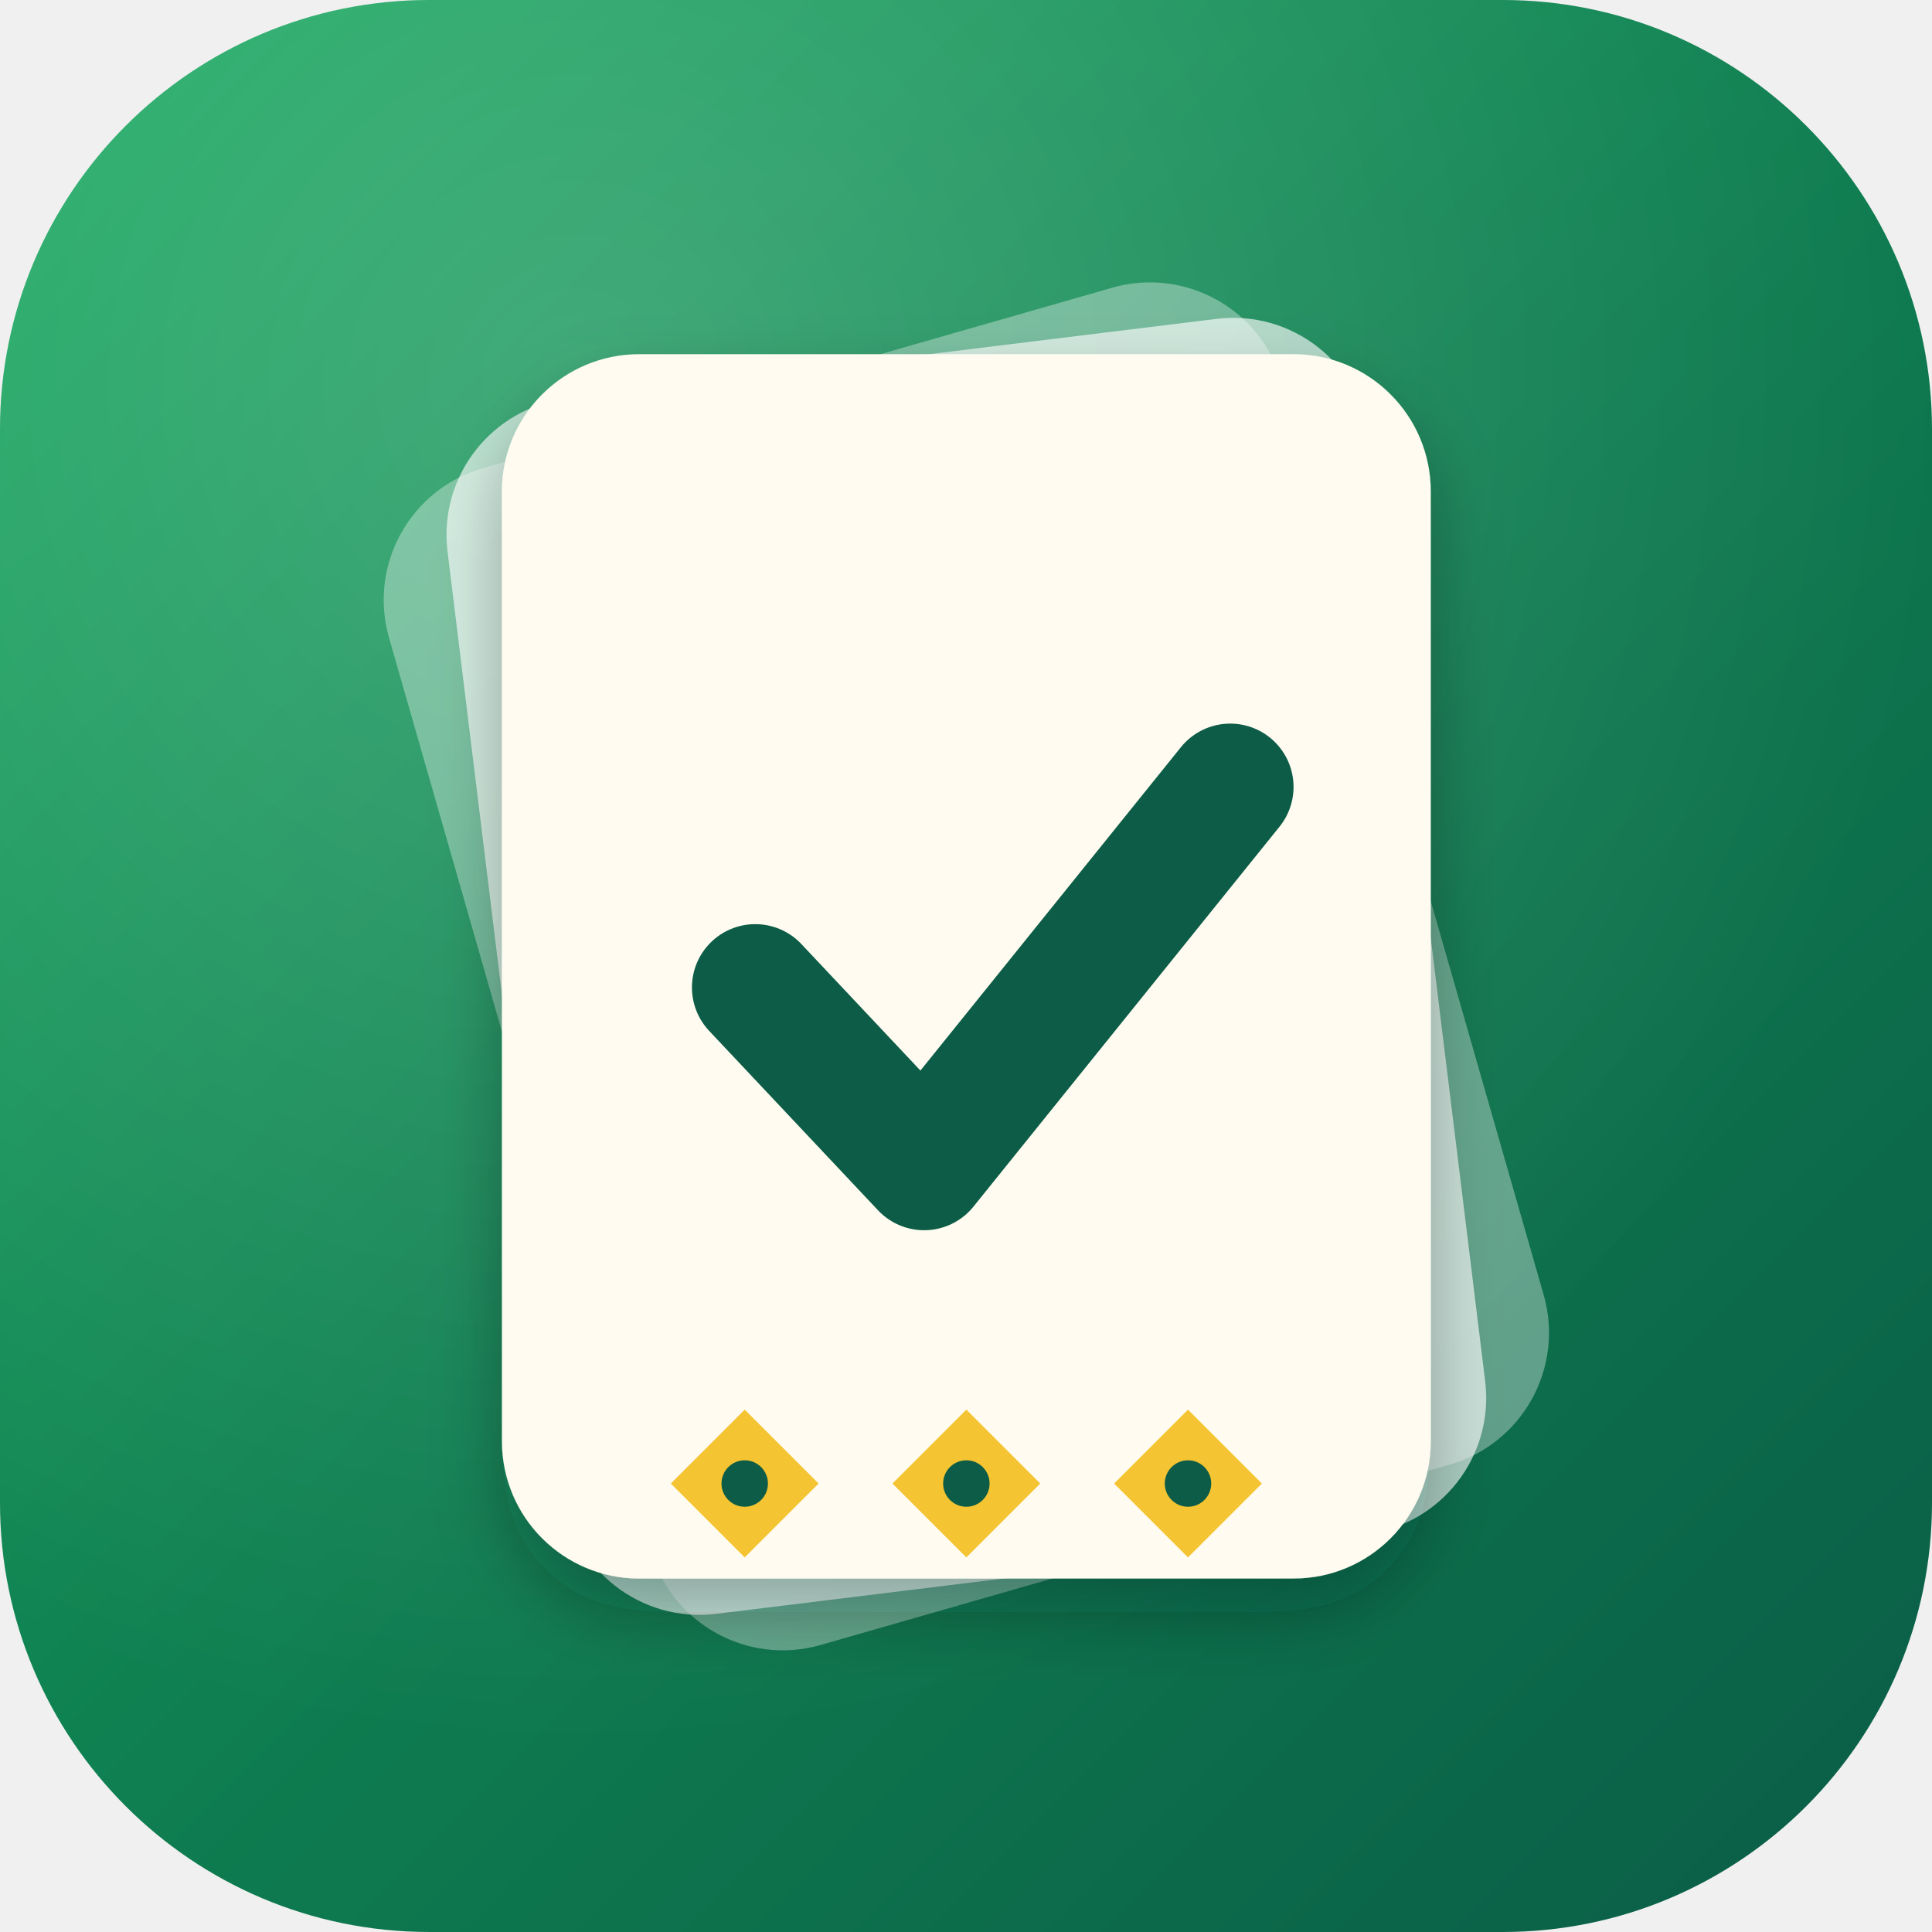
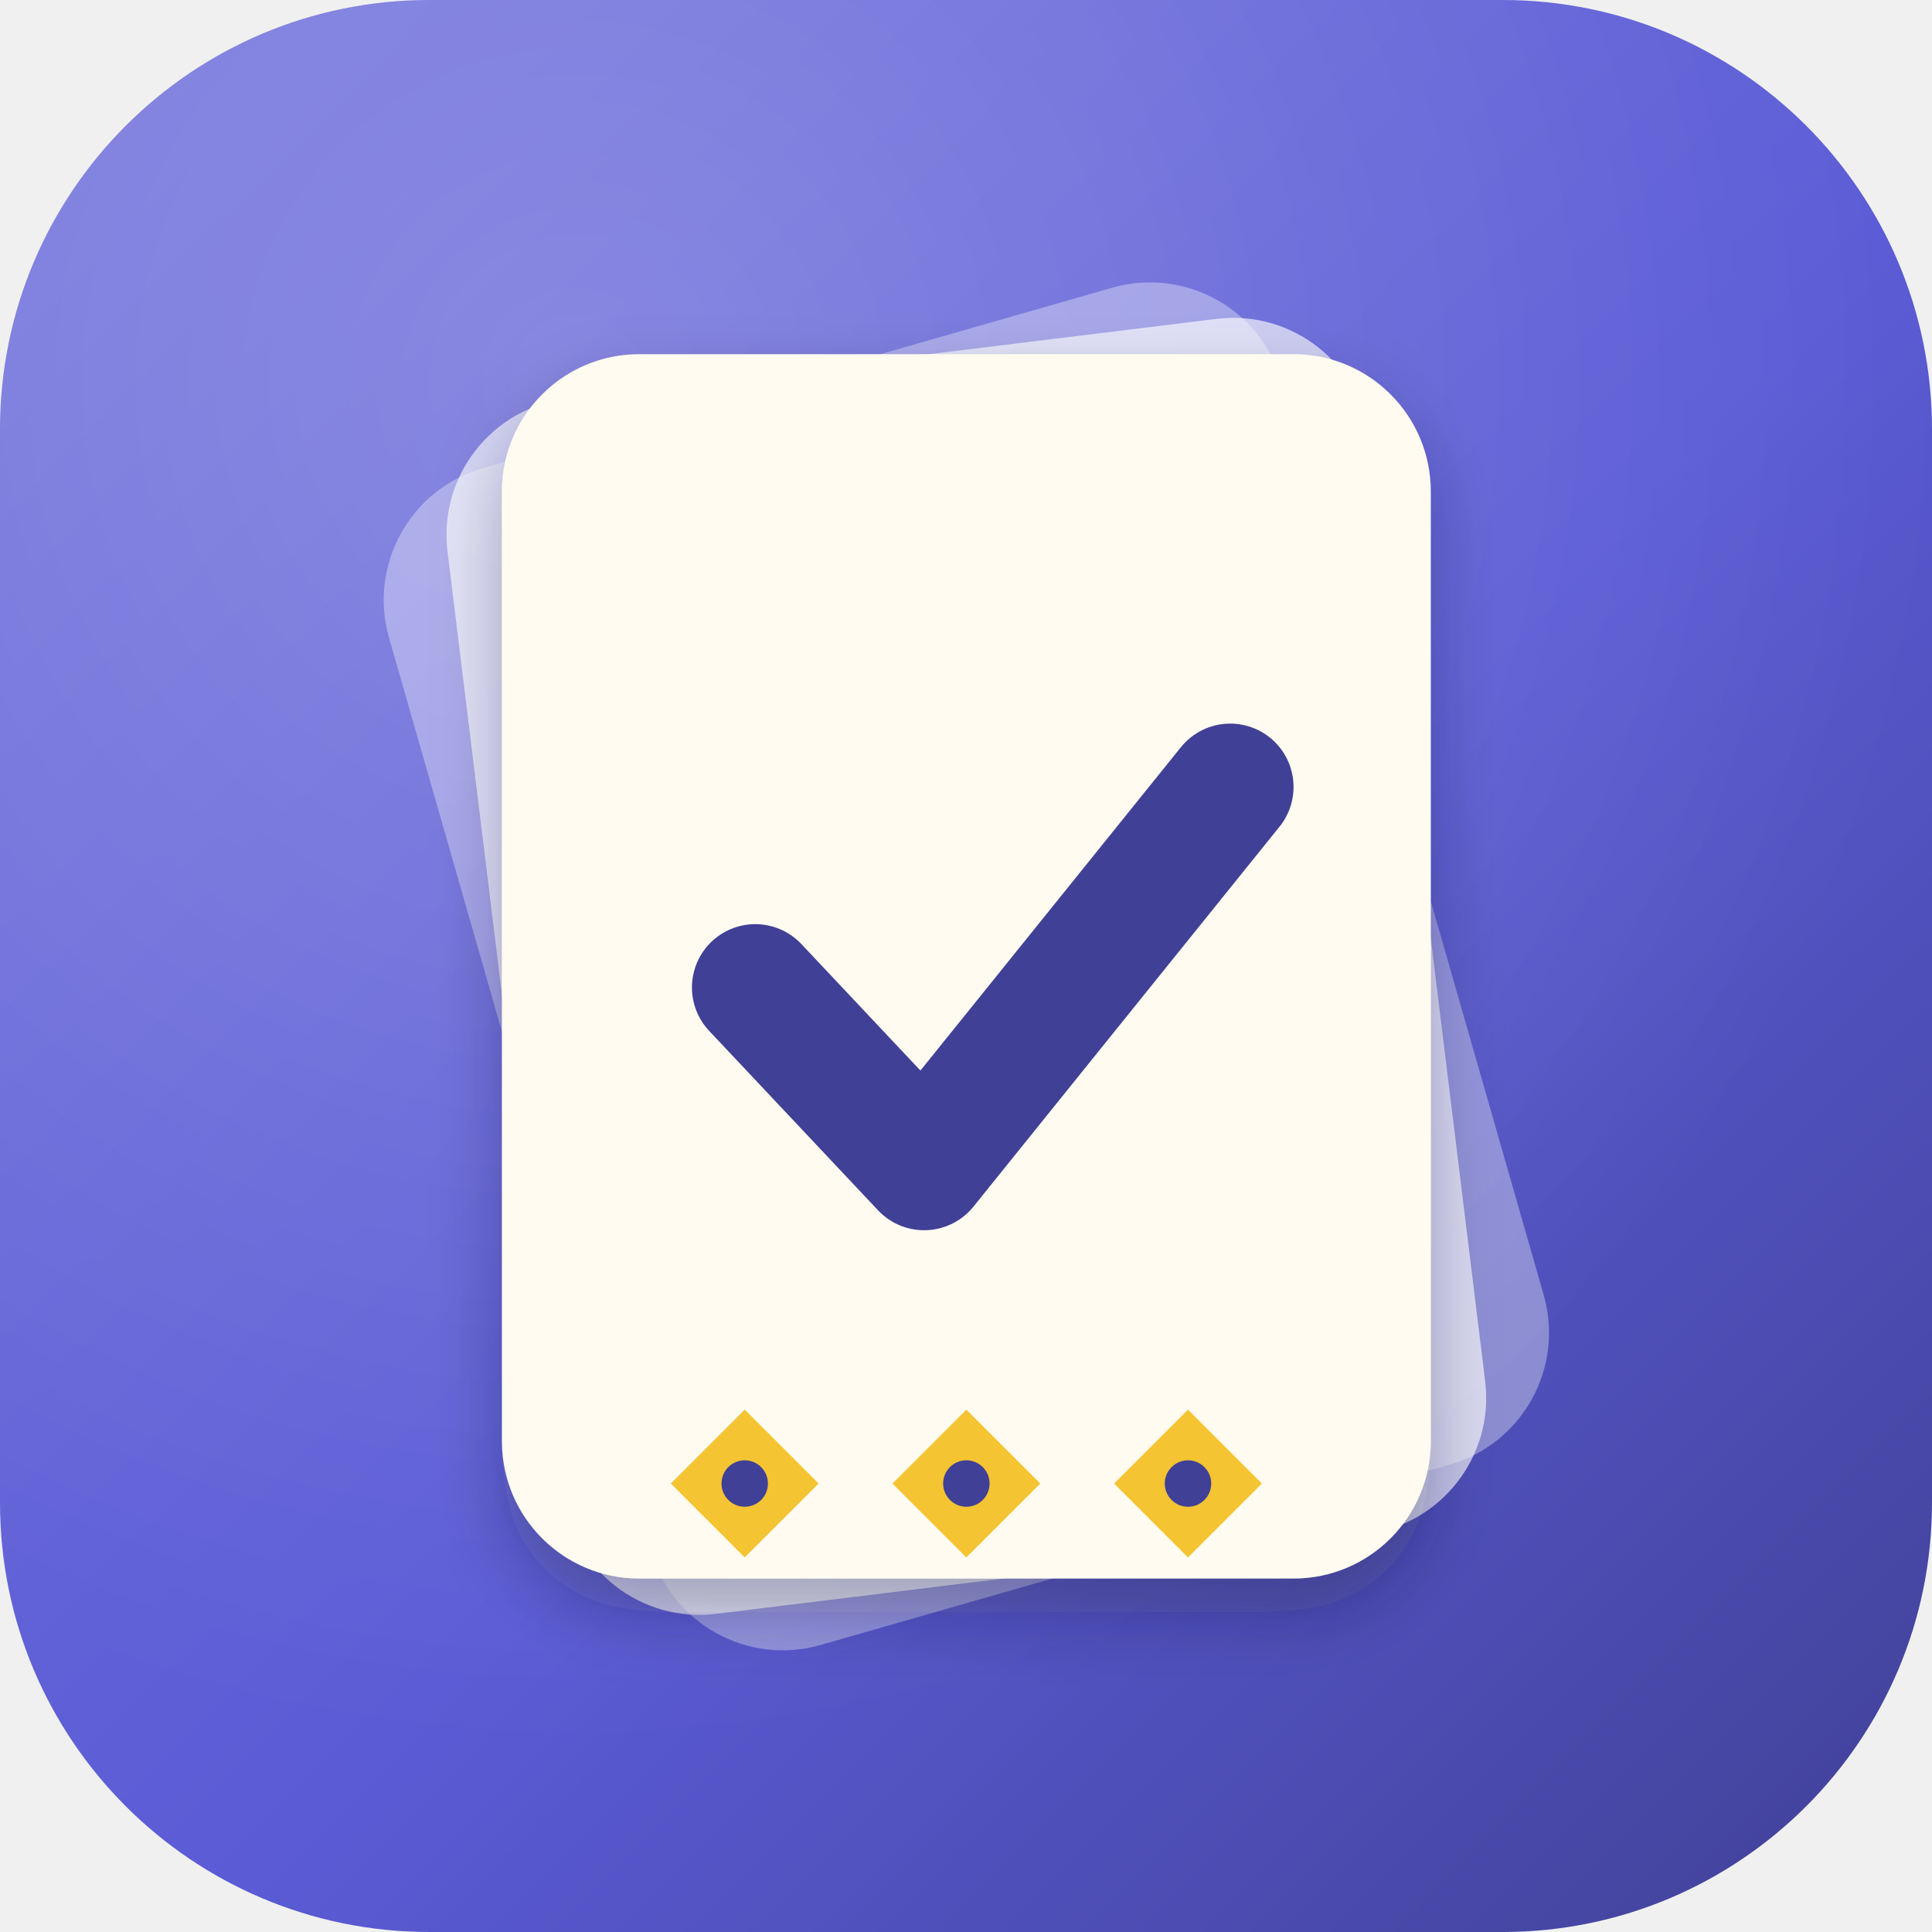
<svg xmlns="http://www.w3.org/2000/svg" viewBox="0 0 108 108">
-   <clipPath id="c">
-     <rect width="108" height="108" rx="24" />
-   </clipPath>
-   <g clip-path="url(#c)">
-     <defs>
-       <linearGradient id="g" x1="0" y1="0" x2="1" y2="1">
-         <stop offset="0" stop-color="#17AA5F" />
-         <stop offset=".55" stop-color="#0E7A4F" />
-         <stop offset="1" stop-color="#0A5C46" />
-       </linearGradient>
-       <radialGradient id="r" cx=".3" cy=".2" r=".7">
-         <stop offset="0" stop-color="#fff" stop-opacity=".2" />
-         <stop offset="1" stop-color="#fff" stop-opacity="0" />
-       </radialGradient>
-     </defs>
-     <rect width="108" height="108" fill="url(#g)" />
-     <rect width="108" height="108" fill="url(#r)" />
-   </g>
-   <g transform="translate(-9.7 -9.7) scale(1.18)">
-     <defs>
-       <filter id="sh" x="-20%" y="-20%" width="140%" height="150%">
-         <feDropShadow dx="0" dy="1.6" stdDeviation="1.6" flood-color="#04281c" flood-opacity=".3" />
-       </filter>
-     </defs>
-     <g transform="translate(54 54)">
-       <rect x="-22" y="-29" width="44" height="58" rx="6.5" fill="#fff" opacity=".35" transform="rotate(-16)" />
-       <rect x="-22" y="-29" width="44" height="58" rx="6.5" fill="#fff" opacity=".65" transform="rotate(-7)" />
-       <g filter="url(#sh)">
-         <rect x="-22" y="-29" width="44" height="58" rx="6.5" fill="#FFFBF0" />
-         <path d="M-10 1 -2 9.5 12.5 -8.5" fill="none" stroke="#0A5C46" stroke-width="6" stroke-linecap="round" stroke-linejoin="round" />
-         <g fill="#F4C430">
-           <path d="M-14 24.5 -10.5 21 -7 24.5 -10.5 28Z" />
-           <path d="M-3.5 24.5 0 21 3.5 24.5 0 28Z" />
-           <path d="M7 24.5 10.5 21 14 24.5 10.5 28Z" />
-         </g>
-         <g fill="#0A5C46">
-           <circle cx="-10.5" cy="24.5" r="1.1" />
-           <circle cx="0" cy="24.5" r="1.1" />
-           <circle cx="10.5" cy="24.5" r="1.1" />
+   <defs>
+     <linearGradient id="ga" x1="0" y1="0" x2="1" y2="1">
+       <stop offset="0" stop-color="#7575dd" />
+       <stop offset=".55" stop-color="#5B5BD6" />
+       <stop offset="1" stop-color="#404096" />
+     </linearGradient>
+     <radialGradient id="ra" cx=".3" cy=".2" r=".7">
+       <stop offset="0" stop-color="#fff" stop-opacity=".2" />
+       <stop offset="1" stop-color="#fff" stop-opacity="0" />
+     </radialGradient>
+     <filter id="sha" x="-20%" y="-20%" width="140%" height="150%">
+       <feDropShadow dx="0" dy="1.6" stdDeviation="1.6" flood-color="#14142f" flood-opacity=".3" />
+     </filter>
+   </defs>
+   <rect width="108" height="108" rx="24" fill="url(#ga)" />
+   <rect width="108" height="108" rx="24" fill="url(#ra)" />
+   <g transform="translate(54 54) scale(1) translate(-54 -54)">
+     <g transform="translate(-9.7 -9.7) scale(1.18)">
+       <g transform="translate(54 54)">
+         <rect x="-22" y="-29" width="44" height="58" rx="6.5" fill="#fff" opacity=".35" transform="rotate(-16)" />
+         <rect x="-22" y="-29" width="44" height="58" rx="6.5" fill="#fff" opacity=".65" transform="rotate(-7)" />
+         <g filter="url(#sha)">
+           <rect x="-22" y="-29" width="44" height="58" rx="6.5" fill="#FFFBF0" />
+           <path d="M-10 1 -2 9.5 12.5 -8.5" fill="none" stroke="#404096" stroke-width="6" stroke-linecap="round" stroke-linejoin="round" />
+           <g fill="#F4C430">
+             <path d="M-14 24.5 -10.5 21 -7 24.5 -10.5 28Z" />
+             <path d="M-3.5 24.5 0 21 3.5 24.5 0 28Z" />
+             <path d="M7 24.5 10.5 21 14 24.5 10.5 28Z" />
+           </g>
+           <g fill="#404096">
+             <circle cx="-10.5" cy="24.5" r="1.1" />
+             <circle cx="0" cy="24.5" r="1.1" />
+             <circle cx="10.5" cy="24.5" r="1.1" />
+           </g>
        </g>
      </g>
    </g>
  </g>
</svg>
